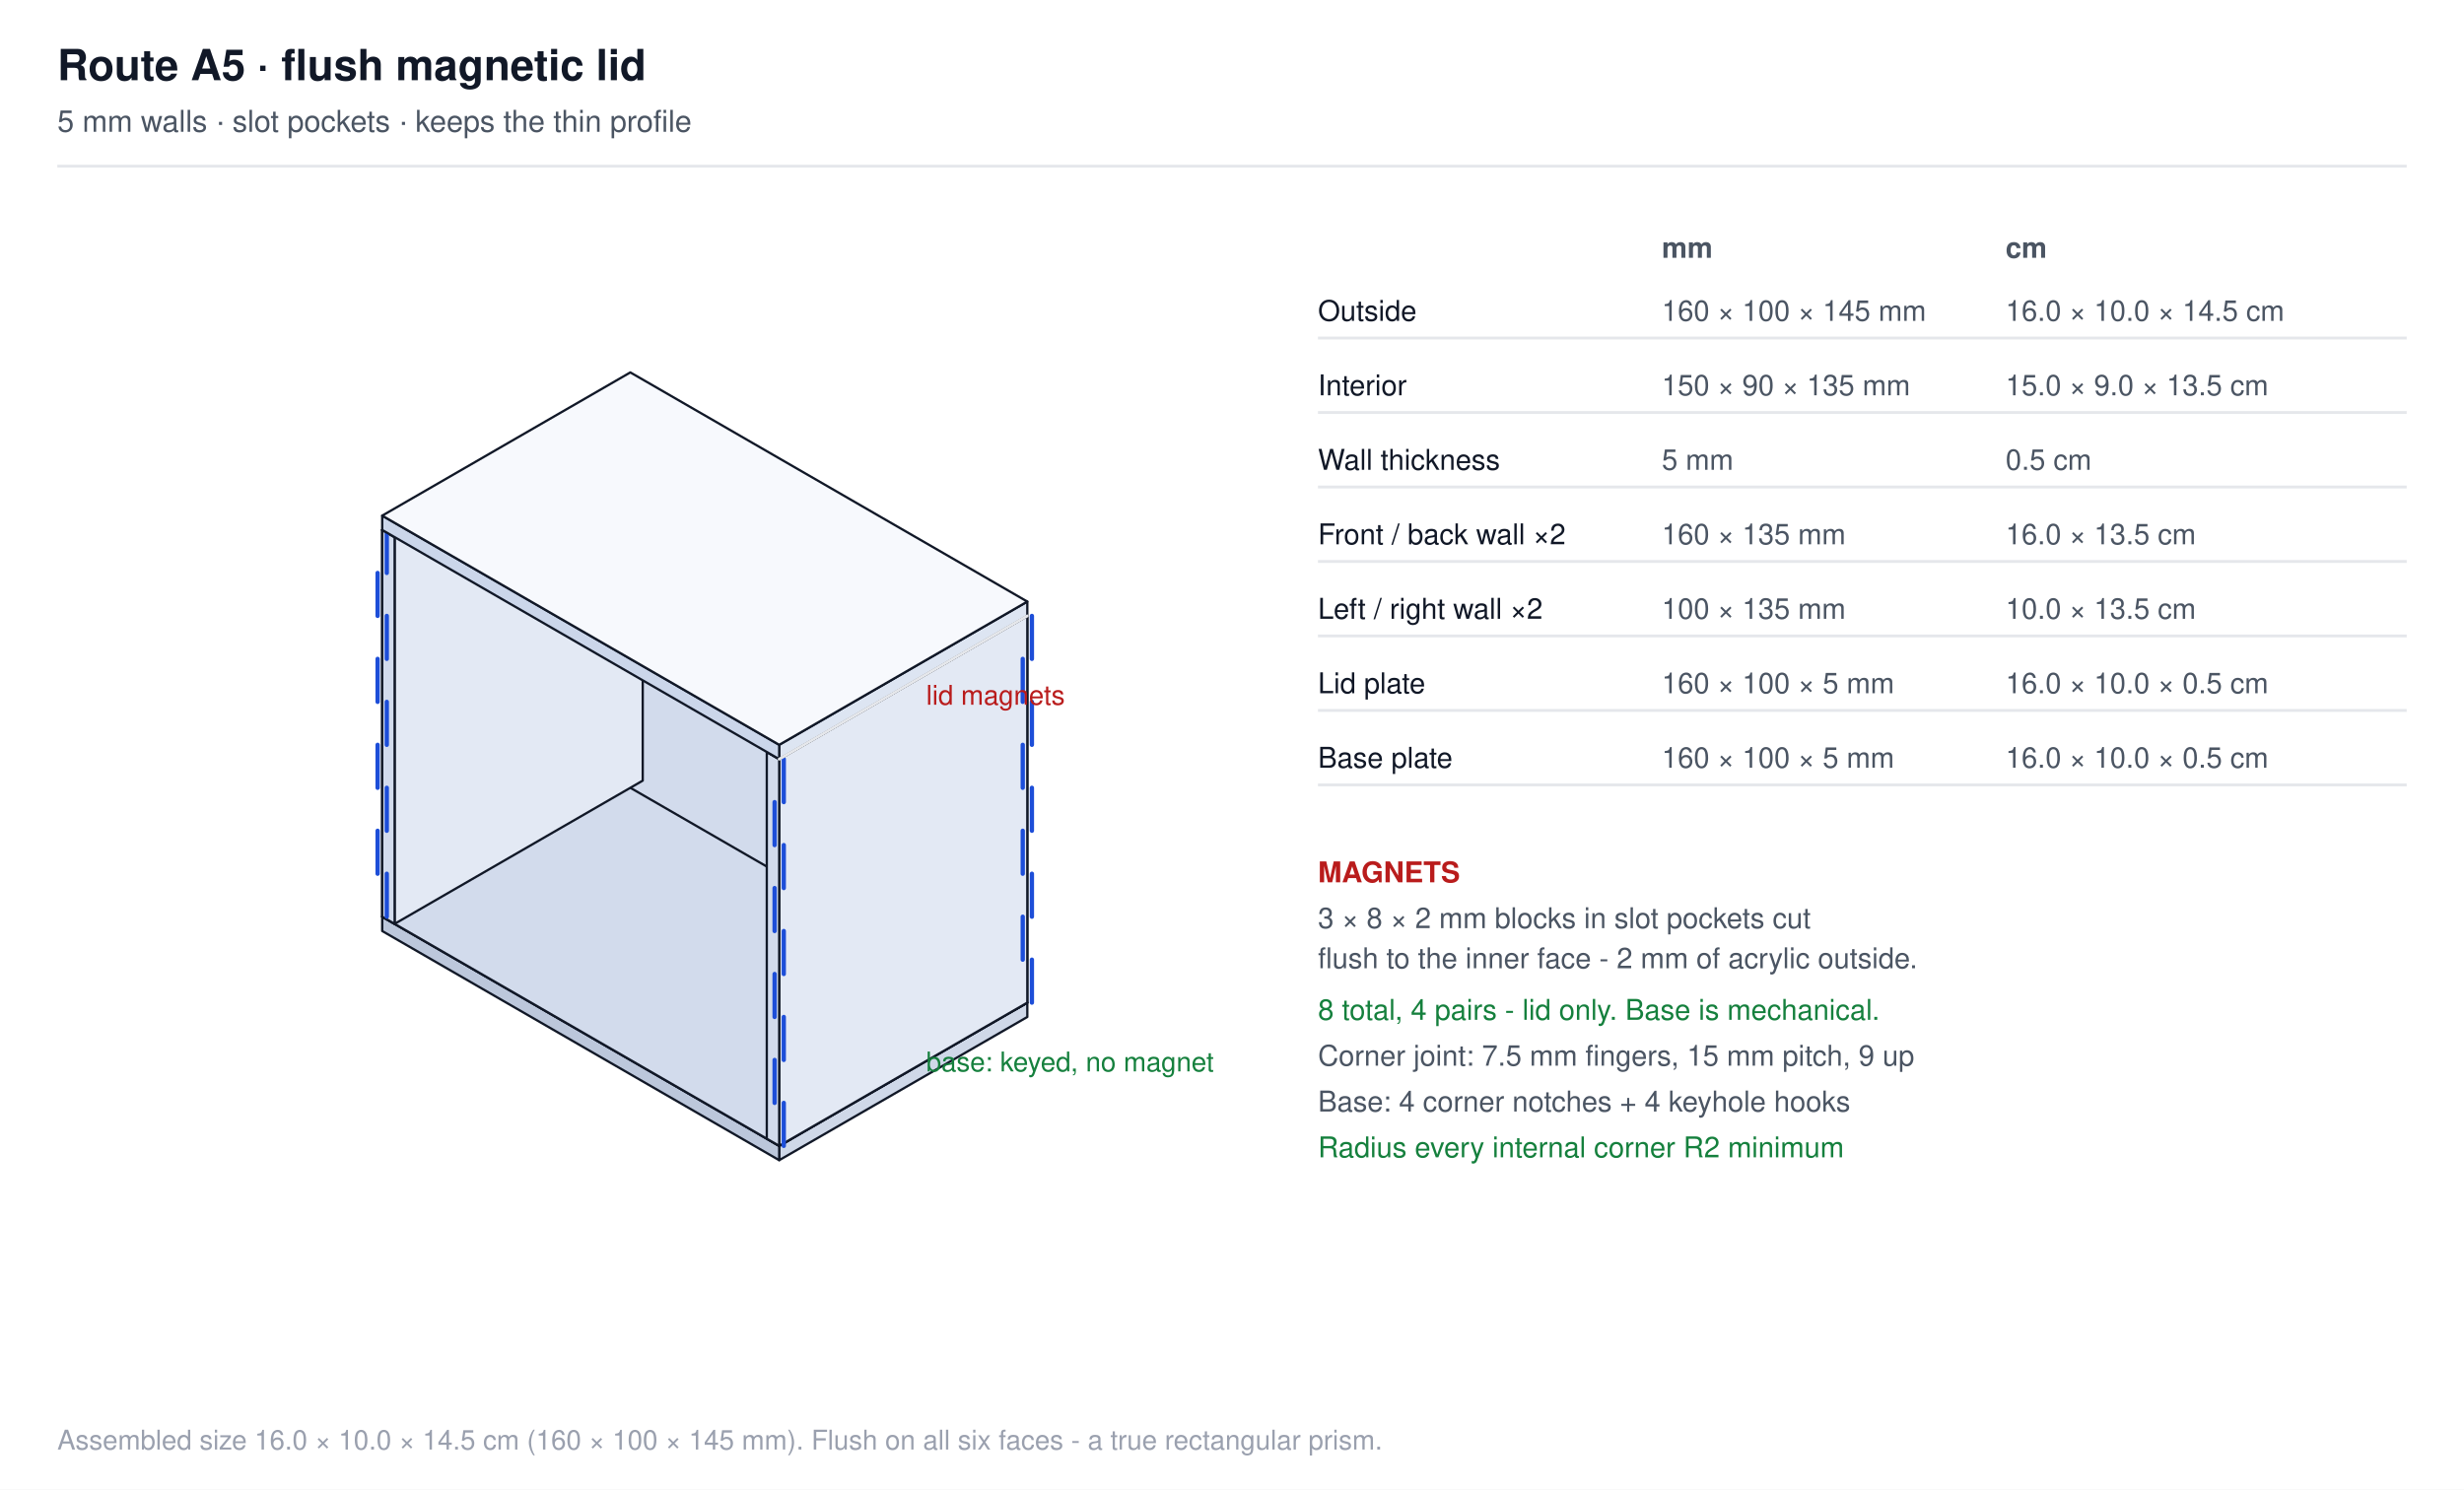
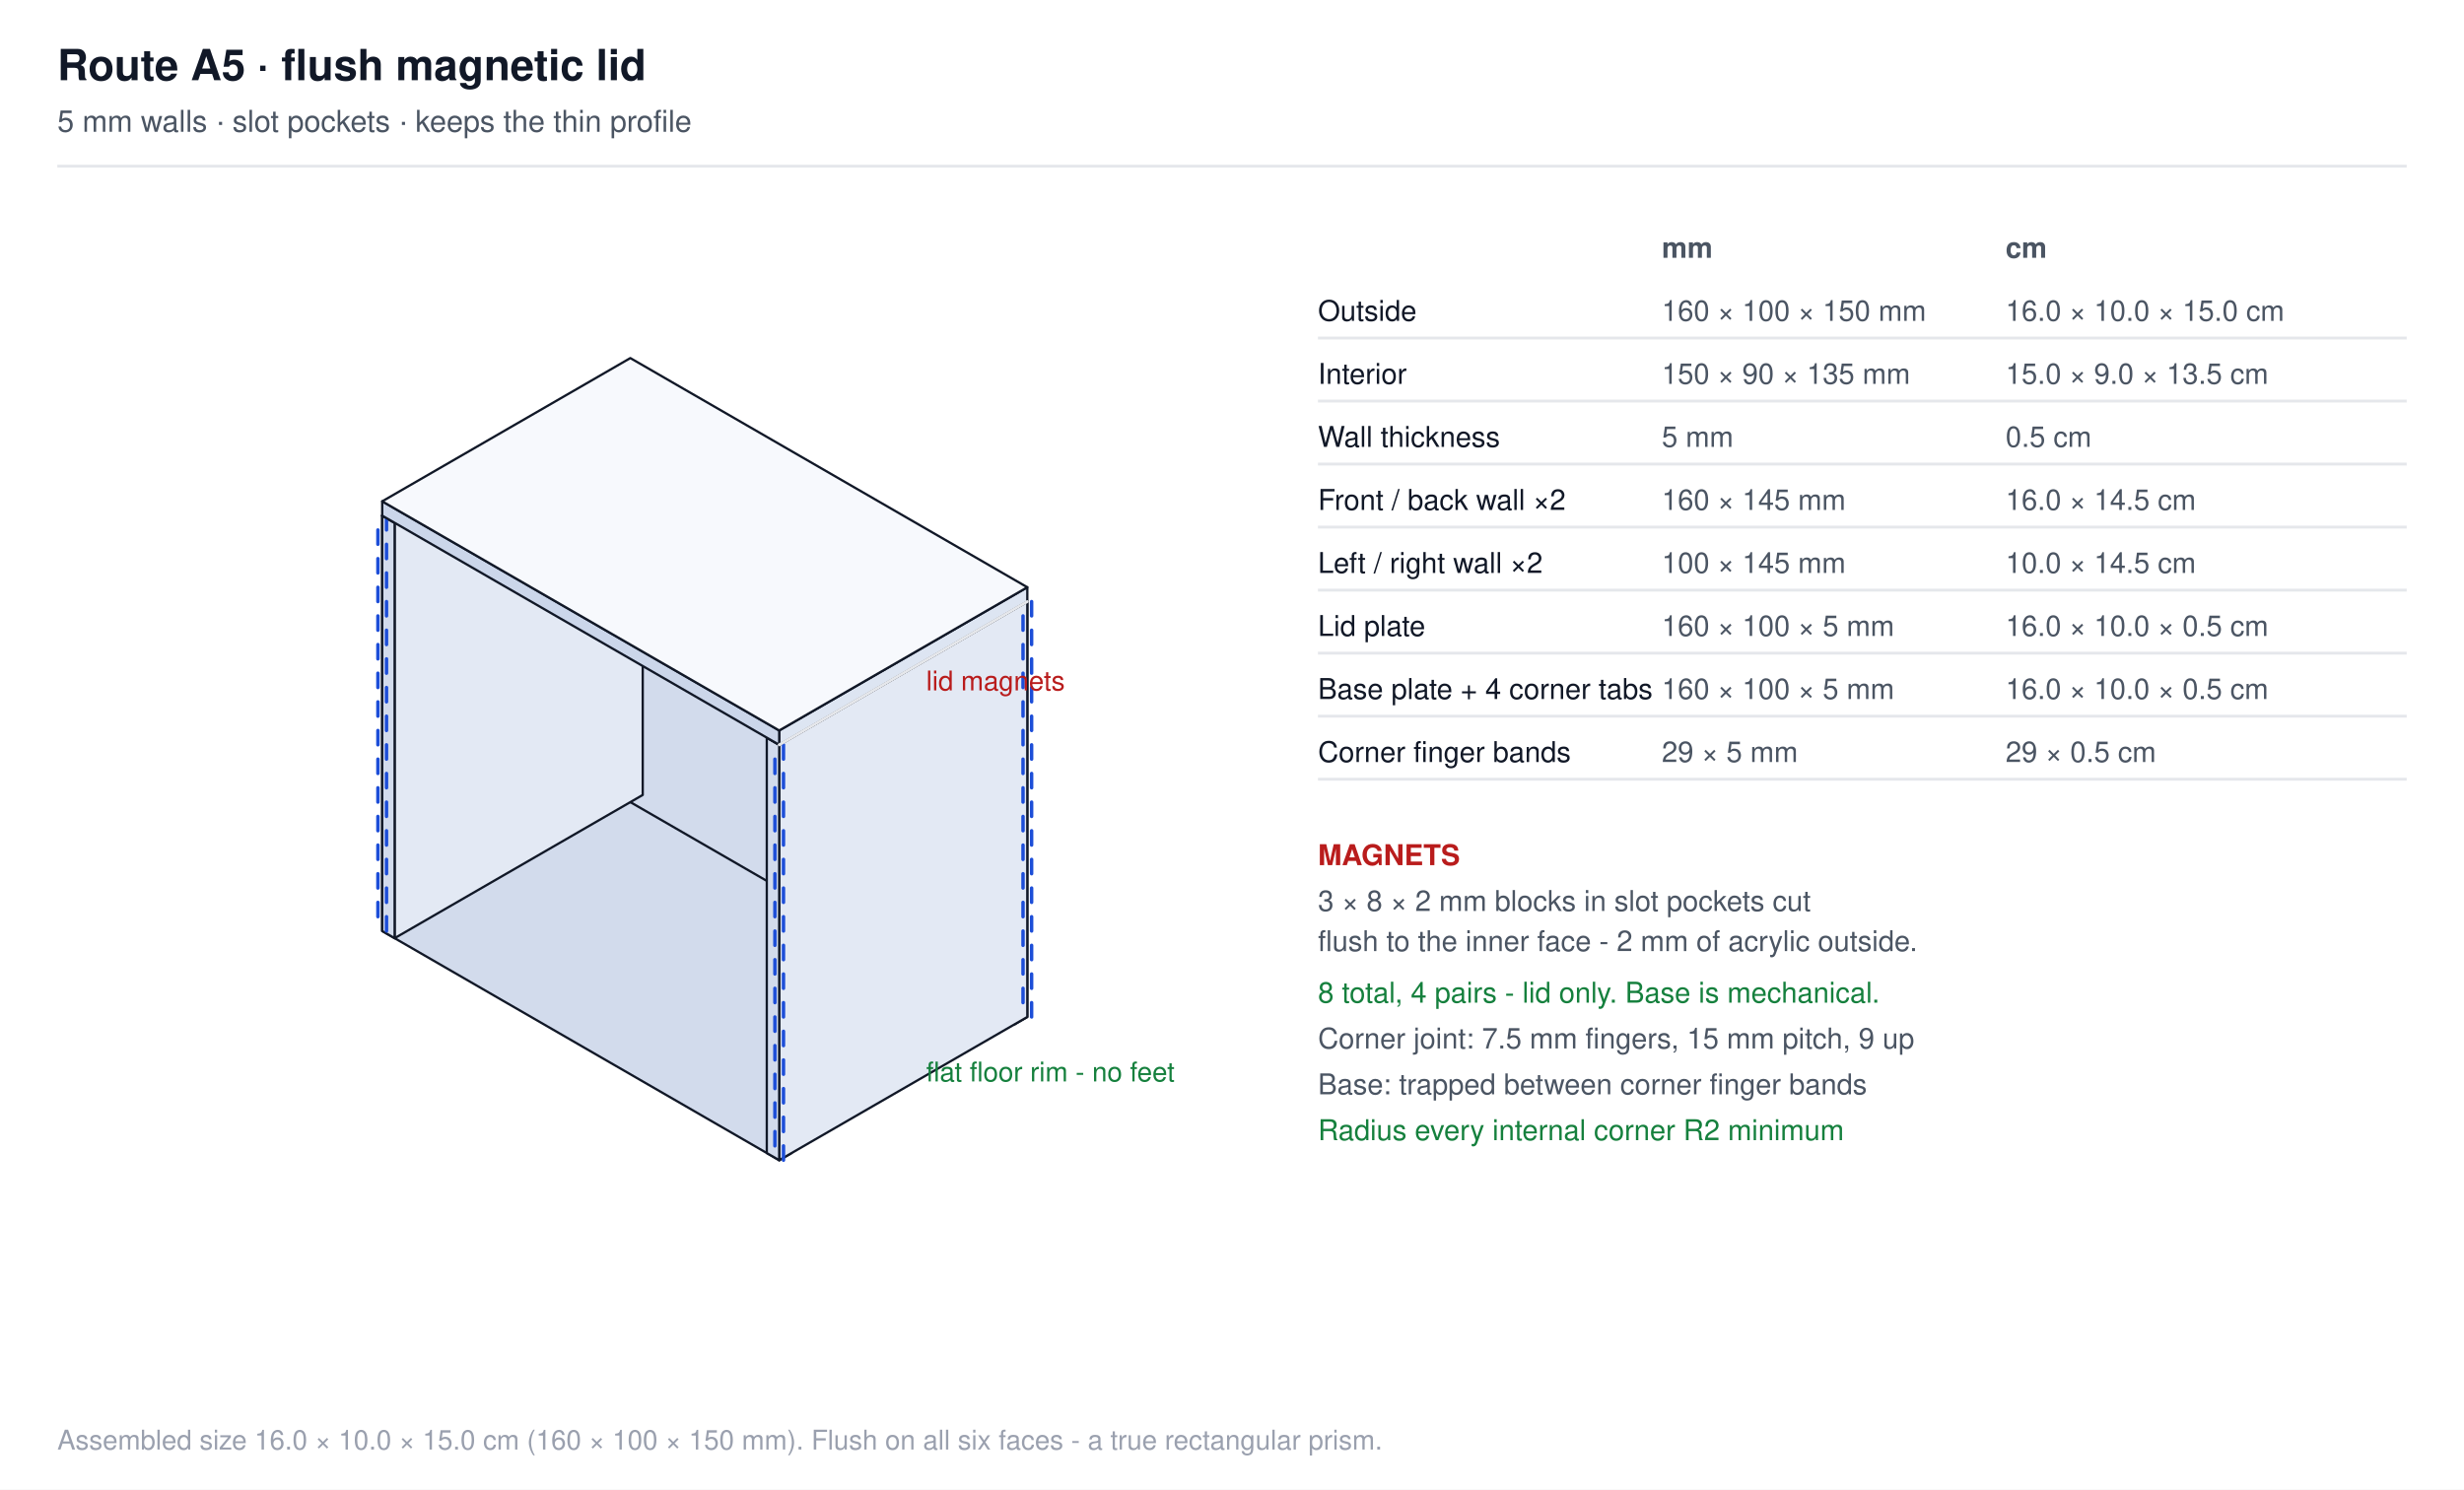
<svg xmlns="http://www.w3.org/2000/svg" width="860" height="520" viewBox="0 0 860 520" font-family="Helvetica, Arial, sans-serif">
  <rect width="860" height="520" fill="#ffffff" />
  <text x="20" y="28" font-size="15" fill="#111827" text-anchor="start" font-weight="bold">Route A5 · flush magnetic lid</text>
  <text x="20" y="46" font-size="10.5" fill="#4b5563" text-anchor="start" font-weight="normal">5 mm walls · slot pockets · keeps the thin profile</text>
  <line x1="20" y1="58" x2="840" y2="58" stroke="#e5e7eb" />
-   <polygon points="358.56,355.00 271.96,405.00 271.96,400.00 358.56,350.00" fill="#cfd8e8" stroke="#111827" stroke-width="0.8" stroke-linejoin="round" />
-   <polygon points="133.40,325.00 271.96,405.00 271.96,400.00 133.40,320.00" fill="#bcc7db" stroke="#111827" stroke-width="0.8" stroke-linejoin="round" />
-   <polygon points="220.00,270.00 358.56,350.00 271.96,400.00 133.40,320.00" fill="#eef2f9" stroke="#111827" stroke-width="0.8" stroke-linejoin="round" />
-   <polygon points="276.29,397.50 271.96,400.00 271.96,265.00 276.29,262.50" fill="#e3e9f4" stroke="#111827" stroke-width="0.8" stroke-linejoin="round" />
-   <polygon points="133.40,320.00 271.96,400.00 271.96,265.00 133.40,185.00" fill="#d2dbec" stroke="#111827" stroke-width="0.8" stroke-linejoin="round" />
-   <polygon points="137.73,182.50 276.29,262.50 271.96,265.00 133.40,185.00" fill="#f7f9fd" stroke="#111827" stroke-width="0.8" stroke-linejoin="round" />
-   <polygon points="358.56,350.00 354.23,352.50 354.23,217.50 358.56,215.00" fill="#e3e9f4" stroke="#111827" stroke-width="0.8" stroke-linejoin="round" />
-   <polygon points="215.67,272.50 354.23,352.50 354.23,217.50 215.67,137.50" fill="#d2dbec" stroke="#111827" stroke-width="0.8" stroke-linejoin="round" />
-   <polygon points="220.00,135.00 358.56,215.00 354.23,217.50 215.67,137.50" fill="#f7f9fd" stroke="#111827" stroke-width="0.8" stroke-linejoin="round" />
-   <polygon points="224.33,272.50 137.73,322.50 137.73,187.50 224.33,137.50" fill="#e3e9f4" stroke="#111827" stroke-width="0.8" stroke-linejoin="round" />
-   <polygon points="133.40,320.00 137.73,322.50 137.73,187.50 133.40,185.00" fill="#d2dbec" stroke="#111827" stroke-width="0.8" stroke-linejoin="round" />
-   <polygon points="220.00,135.00 224.33,137.50 137.73,187.50 133.40,185.00" fill="#f7f9fd" stroke="#111827" stroke-width="0.8" stroke-linejoin="round" />
-   <polygon points="358.56,350.00 271.96,400.00 271.96,265.00 358.56,215.00" fill="#e3e9f4" stroke="#111827" stroke-width="0.8" stroke-linejoin="round" />
-   <polygon points="267.63,397.50 271.96,400.00 271.96,265.00 267.63,262.50" fill="#d2dbec" stroke="#111827" stroke-width="0.8" stroke-linejoin="round" />
-   <polygon points="354.23,212.50 358.56,215.00 271.96,265.00 267.63,262.50" fill="#f7f9fd" stroke="#111827" stroke-width="0.8" stroke-linejoin="round" />
-   <line x1="273.56" y1="400.00" x2="273.56" y2="385.00" stroke="#1d4ed8" stroke-width="1.5" stroke-linecap="round" />
-   <line x1="270.36" y1="385.00" x2="270.36" y2="370.00" stroke="#1d4ed8" stroke-width="1.5" stroke-linecap="round" />
-   <line x1="273.56" y1="370.00" x2="273.56" y2="355.00" stroke="#1d4ed8" stroke-width="1.5" stroke-linecap="round" />
-   <line x1="270.36" y1="355.00" x2="270.36" y2="340.00" stroke="#1d4ed8" stroke-width="1.5" stroke-linecap="round" />
-   <line x1="273.56" y1="340.00" x2="273.56" y2="325.00" stroke="#1d4ed8" stroke-width="1.5" stroke-linecap="round" />
-   <line x1="270.36" y1="325.00" x2="270.36" y2="310.00" stroke="#1d4ed8" stroke-width="1.5" stroke-linecap="round" />
-   <line x1="273.56" y1="310.00" x2="273.56" y2="295.00" stroke="#1d4ed8" stroke-width="1.5" stroke-linecap="round" />
-   <line x1="270.36" y1="295.00" x2="270.36" y2="280.00" stroke="#1d4ed8" stroke-width="1.5" stroke-linecap="round" />
-   <line x1="273.56" y1="280.00" x2="273.56" y2="265.00" stroke="#1d4ed8" stroke-width="1.5" stroke-linecap="round" />
-   <line x1="360.16" y1="350.00" x2="360.16" y2="335.00" stroke="#1d4ed8" stroke-width="1.5" stroke-linecap="round" />
-   <line x1="356.96" y1="335.00" x2="356.96" y2="320.00" stroke="#1d4ed8" stroke-width="1.5" stroke-linecap="round" />
-   <line x1="360.16" y1="320.00" x2="360.16" y2="305.00" stroke="#1d4ed8" stroke-width="1.5" stroke-linecap="round" />
-   <line x1="356.96" y1="305.00" x2="356.96" y2="290.00" stroke="#1d4ed8" stroke-width="1.5" stroke-linecap="round" />
-   <line x1="360.16" y1="290.00" x2="360.16" y2="275.00" stroke="#1d4ed8" stroke-width="1.5" stroke-linecap="round" />
-   <line x1="356.96" y1="275.00" x2="356.96" y2="260.00" stroke="#1d4ed8" stroke-width="1.5" stroke-linecap="round" />
-   <line x1="360.16" y1="260.00" x2="360.16" y2="245.00" stroke="#1d4ed8" stroke-width="1.5" stroke-linecap="round" />
-   <line x1="356.96" y1="245.00" x2="356.96" y2="230.00" stroke="#1d4ed8" stroke-width="1.5" stroke-linecap="round" />
-   <line x1="360.16" y1="230.00" x2="360.16" y2="215.00" stroke="#1d4ed8" stroke-width="1.5" stroke-linecap="round" />
-   <line x1="135.00" y1="320.00" x2="135.00" y2="305.00" stroke="#1d4ed8" stroke-width="1.5" stroke-linecap="round" />
-   <line x1="131.80" y1="305.00" x2="131.80" y2="290.00" stroke="#1d4ed8" stroke-width="1.5" stroke-linecap="round" />
-   <line x1="135.00" y1="290.00" x2="135.00" y2="275.00" stroke="#1d4ed8" stroke-width="1.5" stroke-linecap="round" />
-   <line x1="131.80" y1="275.00" x2="131.80" y2="260.00" stroke="#1d4ed8" stroke-width="1.5" stroke-linecap="round" />
-   <line x1="135.00" y1="260.00" x2="135.00" y2="245.00" stroke="#1d4ed8" stroke-width="1.5" stroke-linecap="round" />
-   <line x1="131.80" y1="245.00" x2="131.80" y2="230.00" stroke="#1d4ed8" stroke-width="1.5" stroke-linecap="round" />
-   <line x1="135.00" y1="230.00" x2="135.00" y2="215.00" stroke="#1d4ed8" stroke-width="1.5" stroke-linecap="round" />
-   <line x1="131.80" y1="215.00" x2="131.80" y2="200.00" stroke="#1d4ed8" stroke-width="1.5" stroke-linecap="round" />
-   <line x1="135.00" y1="200.00" x2="135.00" y2="185.00" stroke="#1d4ed8" stroke-width="1.5" stroke-linecap="round" />
-   <polygon points="358.56,215.00 271.96,265.00 271.96,260.00 358.56,210.00" fill="#dde5f2" stroke="#111827" stroke-width="0.8" stroke-linejoin="round" />
-   <polygon points="133.40,185.00 271.96,265.00 271.96,260.00 133.40,180.00" fill="#cbd6ea" stroke="#111827" stroke-width="0.8" stroke-linejoin="round" />
-   <polygon points="220.00,130.00 358.56,210.00 271.96,260.00 133.40,180.00" fill="#f7f9fd" stroke="#111827" stroke-width="0.8" stroke-linejoin="round" />
-   <line x1="271.96" y1="265.00" x2="358.56" y2="215.00" stroke="#e5e7eb" stroke-width="1" stroke-linecap="round" />
-   <text x="323.263" y="246.0" font-size="9.5" fill="#b91c1c" text-anchor="start" font-weight="normal">lid magnets</text>
-   <text x="323.263" y="374.0" font-size="9.5" fill="#15803d" text-anchor="start" font-weight="normal">base: keyed, no magnet</text>
+   <polygon points="276.29,402.50 271.96,405.00 271.96,260.00 276.29,257.50" fill="#e3e9f4" stroke="#111827" stroke-width="0.8" stroke-linejoin="round" />
+   <polygon points="133.40,325.00 271.96,405.00 271.96,260.00 133.40,180.00" fill="#d2dbec" stroke="#111827" stroke-width="0.8" stroke-linejoin="round" />
+   <polygon points="137.73,177.50 276.29,257.50 271.96,260.00 133.40,180.00" fill="#f7f9fd" stroke="#111827" stroke-width="0.8" stroke-linejoin="round" />
+   <polygon points="358.56,355.00 354.23,357.50 354.23,212.50 358.56,210.00" fill="#e3e9f4" stroke="#111827" stroke-width="0.8" stroke-linejoin="round" />
+   <polygon points="215.67,277.50 354.23,357.50 354.23,212.50 215.67,132.50" fill="#d2dbec" stroke="#111827" stroke-width="0.8" stroke-linejoin="round" />
+   <polygon points="220.00,130.00 358.56,210.00 354.23,212.50 215.67,132.50" fill="#f7f9fd" stroke="#111827" stroke-width="0.8" stroke-linejoin="round" />
+   <polygon points="224.33,277.50 137.73,327.50 137.73,182.50 224.33,132.50" fill="#e3e9f4" stroke="#111827" stroke-width="0.8" stroke-linejoin="round" />
+   <polygon points="133.40,325.00 137.73,327.50 137.73,182.50 133.40,180.00" fill="#d2dbec" stroke="#111827" stroke-width="0.8" stroke-linejoin="round" />
+   <polygon points="220.00,130.00 224.33,132.50 137.73,182.50 133.40,180.00" fill="#f7f9fd" stroke="#111827" stroke-width="0.8" stroke-linejoin="round" />
+   <polygon points="358.56,355.00 271.96,405.00 271.96,260.00 358.56,210.00" fill="#e3e9f4" stroke="#111827" stroke-width="0.8" stroke-linejoin="round" />
+   <polygon points="267.63,402.50 271.96,405.00 271.96,260.00 267.63,257.50" fill="#d2dbec" stroke="#111827" stroke-width="0.8" stroke-linejoin="round" />
+   <polygon points="354.23,207.50 358.56,210.00 271.96,260.00 267.63,257.50" fill="#f7f9fd" stroke="#111827" stroke-width="0.8" stroke-linejoin="round" />
+   <line x1="273.46" y1="405.00" x2="273.46" y2="400.00" stroke="#1d4ed8" stroke-width="1.2" stroke-linecap="round" />
+   <line x1="270.46" y1="400.00" x2="270.46" y2="395.00" stroke="#1d4ed8" stroke-width="1.2" stroke-linecap="round" />
+   <line x1="273.46" y1="395.00" x2="273.46" y2="390.00" stroke="#1d4ed8" stroke-width="1.2" stroke-linecap="round" />
+   <line x1="270.46" y1="390.00" x2="270.46" y2="385.00" stroke="#1d4ed8" stroke-width="1.2" stroke-linecap="round" />
+   <line x1="273.46" y1="385.00" x2="273.46" y2="380.00" stroke="#1d4ed8" stroke-width="1.2" stroke-linecap="round" />
+   <line x1="270.46" y1="380.00" x2="270.46" y2="375.00" stroke="#1d4ed8" stroke-width="1.2" stroke-linecap="round" />
+   <line x1="273.46" y1="375.00" x2="273.46" y2="370.00" stroke="#1d4ed8" stroke-width="1.2" stroke-linecap="round" />
+   <line x1="270.46" y1="370.00" x2="270.46" y2="365.00" stroke="#1d4ed8" stroke-width="1.2" stroke-linecap="round" />
+   <line x1="273.46" y1="365.00" x2="273.46" y2="360.00" stroke="#1d4ed8" stroke-width="1.2" stroke-linecap="round" />
+   <line x1="270.46" y1="360.00" x2="270.46" y2="355.00" stroke="#1d4ed8" stroke-width="1.2" stroke-linecap="round" />
+   <line x1="273.46" y1="355.00" x2="273.46" y2="350.00" stroke="#1d4ed8" stroke-width="1.2" stroke-linecap="round" />
+   <line x1="270.46" y1="350.00" x2="270.46" y2="345.00" stroke="#1d4ed8" stroke-width="1.2" stroke-linecap="round" />
+   <line x1="273.46" y1="345.00" x2="273.46" y2="340.00" stroke="#1d4ed8" stroke-width="1.2" stroke-linecap="round" />
+   <line x1="270.46" y1="340.00" x2="270.46" y2="335.00" stroke="#1d4ed8" stroke-width="1.2" stroke-linecap="round" />
+   <line x1="273.46" y1="335.00" x2="273.46" y2="330.00" stroke="#1d4ed8" stroke-width="1.2" stroke-linecap="round" />
+   <line x1="270.46" y1="330.00" x2="270.46" y2="325.00" stroke="#1d4ed8" stroke-width="1.2" stroke-linecap="round" />
+   <line x1="273.46" y1="325.00" x2="273.46" y2="320.00" stroke="#1d4ed8" stroke-width="1.2" stroke-linecap="round" />
+   <line x1="270.46" y1="320.00" x2="270.46" y2="315.00" stroke="#1d4ed8" stroke-width="1.2" stroke-linecap="round" />
+   <line x1="273.46" y1="315.00" x2="273.46" y2="310.00" stroke="#1d4ed8" stroke-width="1.2" stroke-linecap="round" />
+   <line x1="270.46" y1="310.00" x2="270.46" y2="305.00" stroke="#1d4ed8" stroke-width="1.2" stroke-linecap="round" />
+   <line x1="273.46" y1="305.00" x2="273.46" y2="300.00" stroke="#1d4ed8" stroke-width="1.2" stroke-linecap="round" />
+   <line x1="270.46" y1="300.00" x2="270.46" y2="295.00" stroke="#1d4ed8" stroke-width="1.2" stroke-linecap="round" />
+   <line x1="273.46" y1="295.00" x2="273.46" y2="290.00" stroke="#1d4ed8" stroke-width="1.2" stroke-linecap="round" />
+   <line x1="270.46" y1="290.00" x2="270.46" y2="285.00" stroke="#1d4ed8" stroke-width="1.2" stroke-linecap="round" />
+   <line x1="273.46" y1="285.00" x2="273.46" y2="280.00" stroke="#1d4ed8" stroke-width="1.2" stroke-linecap="round" />
+   <line x1="270.46" y1="280.00" x2="270.46" y2="275.00" stroke="#1d4ed8" stroke-width="1.2" stroke-linecap="round" />
+   <line x1="273.46" y1="275.00" x2="273.46" y2="270.00" stroke="#1d4ed8" stroke-width="1.2" stroke-linecap="round" />
+   <line x1="270.46" y1="270.00" x2="270.46" y2="265.00" stroke="#1d4ed8" stroke-width="1.2" stroke-linecap="round" />
+   <line x1="273.46" y1="265.00" x2="273.46" y2="260.00" stroke="#1d4ed8" stroke-width="1.2" stroke-linecap="round" />
+   <line x1="360.06" y1="355.00" x2="360.06" y2="350.00" stroke="#1d4ed8" stroke-width="1.2" stroke-linecap="round" />
+   <line x1="357.06" y1="350.00" x2="357.06" y2="345.00" stroke="#1d4ed8" stroke-width="1.2" stroke-linecap="round" />
+   <line x1="360.06" y1="345.00" x2="360.06" y2="340.00" stroke="#1d4ed8" stroke-width="1.2" stroke-linecap="round" />
+   <line x1="357.06" y1="340.00" x2="357.06" y2="335.00" stroke="#1d4ed8" stroke-width="1.2" stroke-linecap="round" />
+   <line x1="360.06" y1="335.00" x2="360.06" y2="330.00" stroke="#1d4ed8" stroke-width="1.2" stroke-linecap="round" />
+   <line x1="357.06" y1="330.00" x2="357.06" y2="325.00" stroke="#1d4ed8" stroke-width="1.2" stroke-linecap="round" />
+   <line x1="360.06" y1="325.00" x2="360.06" y2="320.00" stroke="#1d4ed8" stroke-width="1.2" stroke-linecap="round" />
+   <line x1="357.06" y1="320.00" x2="357.06" y2="315.00" stroke="#1d4ed8" stroke-width="1.2" stroke-linecap="round" />
+   <line x1="360.06" y1="315.00" x2="360.06" y2="310.00" stroke="#1d4ed8" stroke-width="1.2" stroke-linecap="round" />
+   <line x1="357.06" y1="310.00" x2="357.06" y2="305.00" stroke="#1d4ed8" stroke-width="1.2" stroke-linecap="round" />
+   <line x1="360.06" y1="305.00" x2="360.06" y2="300.00" stroke="#1d4ed8" stroke-width="1.2" stroke-linecap="round" />
+   <line x1="357.06" y1="300.00" x2="357.06" y2="295.00" stroke="#1d4ed8" stroke-width="1.2" stroke-linecap="round" />
+   <line x1="360.06" y1="295.00" x2="360.06" y2="290.00" stroke="#1d4ed8" stroke-width="1.2" stroke-linecap="round" />
+   <line x1="357.06" y1="290.00" x2="357.06" y2="285.00" stroke="#1d4ed8" stroke-width="1.2" stroke-linecap="round" />
+   <line x1="360.06" y1="285.00" x2="360.06" y2="280.00" stroke="#1d4ed8" stroke-width="1.2" stroke-linecap="round" />
+   <line x1="357.06" y1="280.00" x2="357.06" y2="275.00" stroke="#1d4ed8" stroke-width="1.2" stroke-linecap="round" />
+   <line x1="360.06" y1="275.00" x2="360.06" y2="270.00" stroke="#1d4ed8" stroke-width="1.2" stroke-linecap="round" />
+   <line x1="357.06" y1="270.00" x2="357.06" y2="265.00" stroke="#1d4ed8" stroke-width="1.2" stroke-linecap="round" />
+   <line x1="360.06" y1="265.00" x2="360.06" y2="260.00" stroke="#1d4ed8" stroke-width="1.2" stroke-linecap="round" />
+   <line x1="357.06" y1="260.00" x2="357.06" y2="255.00" stroke="#1d4ed8" stroke-width="1.2" stroke-linecap="round" />
+   <line x1="360.06" y1="255.00" x2="360.06" y2="250.00" stroke="#1d4ed8" stroke-width="1.2" stroke-linecap="round" />
+   <line x1="357.06" y1="250.00" x2="357.06" y2="245.00" stroke="#1d4ed8" stroke-width="1.2" stroke-linecap="round" />
+   <line x1="360.06" y1="245.00" x2="360.06" y2="240.00" stroke="#1d4ed8" stroke-width="1.2" stroke-linecap="round" />
+   <line x1="357.06" y1="240.00" x2="357.06" y2="235.00" stroke="#1d4ed8" stroke-width="1.2" stroke-linecap="round" />
+   <line x1="360.06" y1="235.00" x2="360.06" y2="230.00" stroke="#1d4ed8" stroke-width="1.2" stroke-linecap="round" />
+   <line x1="357.06" y1="230.00" x2="357.06" y2="225.00" stroke="#1d4ed8" stroke-width="1.2" stroke-linecap="round" />
+   <line x1="360.06" y1="225.00" x2="360.06" y2="220.00" stroke="#1d4ed8" stroke-width="1.2" stroke-linecap="round" />
+   <line x1="357.06" y1="220.00" x2="357.06" y2="215.00" stroke="#1d4ed8" stroke-width="1.2" stroke-linecap="round" />
+   <line x1="360.06" y1="215.00" x2="360.06" y2="210.00" stroke="#1d4ed8" stroke-width="1.2" stroke-linecap="round" />
+   <line x1="134.90" y1="325.00" x2="134.90" y2="320.00" stroke="#1d4ed8" stroke-width="1.2" stroke-linecap="round" />
+   <line x1="131.90" y1="320.00" x2="131.90" y2="315.00" stroke="#1d4ed8" stroke-width="1.2" stroke-linecap="round" />
+   <line x1="134.90" y1="315.00" x2="134.90" y2="310.00" stroke="#1d4ed8" stroke-width="1.2" stroke-linecap="round" />
+   <line x1="131.90" y1="310.00" x2="131.90" y2="305.00" stroke="#1d4ed8" stroke-width="1.2" stroke-linecap="round" />
+   <line x1="134.90" y1="305.00" x2="134.90" y2="300.00" stroke="#1d4ed8" stroke-width="1.2" stroke-linecap="round" />
+   <line x1="131.90" y1="300.00" x2="131.90" y2="295.00" stroke="#1d4ed8" stroke-width="1.2" stroke-linecap="round" />
+   <line x1="134.90" y1="295.00" x2="134.90" y2="290.00" stroke="#1d4ed8" stroke-width="1.2" stroke-linecap="round" />
+   <line x1="131.90" y1="290.00" x2="131.90" y2="285.00" stroke="#1d4ed8" stroke-width="1.2" stroke-linecap="round" />
+   <line x1="134.90" y1="285.00" x2="134.90" y2="280.00" stroke="#1d4ed8" stroke-width="1.2" stroke-linecap="round" />
+   <line x1="131.90" y1="280.00" x2="131.90" y2="275.00" stroke="#1d4ed8" stroke-width="1.2" stroke-linecap="round" />
+   <line x1="134.90" y1="275.00" x2="134.90" y2="270.00" stroke="#1d4ed8" stroke-width="1.2" stroke-linecap="round" />
+   <line x1="131.90" y1="270.00" x2="131.90" y2="265.00" stroke="#1d4ed8" stroke-width="1.2" stroke-linecap="round" />
+   <line x1="134.90" y1="265.00" x2="134.90" y2="260.00" stroke="#1d4ed8" stroke-width="1.2" stroke-linecap="round" />
+   <line x1="131.90" y1="260.00" x2="131.90" y2="255.00" stroke="#1d4ed8" stroke-width="1.2" stroke-linecap="round" />
+   <line x1="134.90" y1="255.00" x2="134.90" y2="250.00" stroke="#1d4ed8" stroke-width="1.2" stroke-linecap="round" />
+   <line x1="131.90" y1="250.00" x2="131.90" y2="245.00" stroke="#1d4ed8" stroke-width="1.2" stroke-linecap="round" />
+   <line x1="134.90" y1="245.00" x2="134.90" y2="240.00" stroke="#1d4ed8" stroke-width="1.2" stroke-linecap="round" />
+   <line x1="131.90" y1="240.00" x2="131.90" y2="235.00" stroke="#1d4ed8" stroke-width="1.2" stroke-linecap="round" />
+   <line x1="134.90" y1="235.00" x2="134.90" y2="230.00" stroke="#1d4ed8" stroke-width="1.2" stroke-linecap="round" />
+   <line x1="131.90" y1="230.00" x2="131.90" y2="225.00" stroke="#1d4ed8" stroke-width="1.2" stroke-linecap="round" />
+   <line x1="134.90" y1="225.00" x2="134.90" y2="220.00" stroke="#1d4ed8" stroke-width="1.2" stroke-linecap="round" />
+   <line x1="131.90" y1="220.00" x2="131.90" y2="215.00" stroke="#1d4ed8" stroke-width="1.2" stroke-linecap="round" />
+   <line x1="134.90" y1="215.00" x2="134.90" y2="210.00" stroke="#1d4ed8" stroke-width="1.2" stroke-linecap="round" />
+   <line x1="131.90" y1="210.00" x2="131.90" y2="205.00" stroke="#1d4ed8" stroke-width="1.2" stroke-linecap="round" />
+   <line x1="134.90" y1="205.00" x2="134.90" y2="200.00" stroke="#1d4ed8" stroke-width="1.2" stroke-linecap="round" />
+   <line x1="131.90" y1="200.00" x2="131.90" y2="195.00" stroke="#1d4ed8" stroke-width="1.2" stroke-linecap="round" />
+   <line x1="134.90" y1="195.00" x2="134.90" y2="190.00" stroke="#1d4ed8" stroke-width="1.2" stroke-linecap="round" />
+   <line x1="131.90" y1="190.00" x2="131.90" y2="185.00" stroke="#1d4ed8" stroke-width="1.2" stroke-linecap="round" />
+   <line x1="134.90" y1="185.00" x2="134.90" y2="180.00" stroke="#1d4ed8" stroke-width="1.2" stroke-linecap="round" />
+   <polygon points="358.56,210.00 271.96,260.00 271.96,255.00 358.56,205.00" fill="#dde5f2" stroke="#111827" stroke-width="0.8" stroke-linejoin="round" />
+   <polygon points="133.40,180.00 271.96,260.00 271.96,255.00 133.40,175.00" fill="#cbd6ea" stroke="#111827" stroke-width="0.8" stroke-linejoin="round" />
+   <polygon points="220.00,125.00 358.56,205.00 271.96,255.00 133.40,175.00" fill="#f7f9fd" stroke="#111827" stroke-width="0.8" stroke-linejoin="round" />
+   <line x1="271.96" y1="260.00" x2="358.56" y2="210.00" stroke="#e5e7eb" stroke-width="1" stroke-linecap="round" />
+   <text x="323.263" y="241.0" font-size="9.5" fill="#b91c1c" text-anchor="start" font-weight="normal">lid magnets</text>
+   <text x="323.263" y="377.5" font-size="9.5" fill="#15803d" text-anchor="start" font-weight="normal">flat floor rim - no feet</text>
  <text x="580" y="90" font-size="10" fill="#4b5563" text-anchor="start" font-weight="bold">mm</text>
  <text x="700" y="90" font-size="10" fill="#4b5563" text-anchor="start" font-weight="bold">cm</text>
  <text x="460" y="112" font-size="10" fill="#111827" text-anchor="start" font-weight="normal">Outside</text>
-   <text x="580" y="112" font-size="10" fill="#4b5563" text-anchor="start" font-weight="normal">160 × 100 × 145 mm</text>
-   <text x="700" y="112" font-size="10" fill="#4b5563" text-anchor="start" font-weight="normal">16.0 × 10.0 × 14.5 cm</text>
+   <text x="580" y="112" font-size="10" fill="#4b5563" text-anchor="start" font-weight="normal">160 × 100 × 150 mm</text>
+   <text x="700" y="112" font-size="10" fill="#4b5563" text-anchor="start" font-weight="normal">16.0 × 10.0 × 15.0 cm</text>
  <line x1="460" y1="118" x2="840" y2="118" stroke="#e5e7eb" />
-   <text x="460" y="138" font-size="10" fill="#111827" text-anchor="start" font-weight="normal">Interior</text>
-   <text x="580" y="138" font-size="10" fill="#4b5563" text-anchor="start" font-weight="normal">150 × 90 × 135 mm</text>
-   <text x="700" y="138" font-size="10" fill="#4b5563" text-anchor="start" font-weight="normal">15.0 × 9.0 × 13.5 cm</text>
-   <line x1="460" y1="144" x2="840" y2="144" stroke="#e5e7eb" />
-   <text x="460" y="164" font-size="10" fill="#111827" text-anchor="start" font-weight="normal">Wall thickness</text>
-   <text x="580" y="164" font-size="10" fill="#4b5563" text-anchor="start" font-weight="normal">5 mm</text>
-   <text x="700" y="164" font-size="10" fill="#4b5563" text-anchor="start" font-weight="normal">0.5 cm</text>
-   <line x1="460" y1="170" x2="840" y2="170" stroke="#e5e7eb" />
-   <text x="460" y="190" font-size="10" fill="#111827" text-anchor="start" font-weight="normal">Front / back wall ×2</text>
-   <text x="580" y="190" font-size="10" fill="#4b5563" text-anchor="start" font-weight="normal">160 × 135 mm</text>
-   <text x="700" y="190" font-size="10" fill="#4b5563" text-anchor="start" font-weight="normal">16.0 × 13.5 cm</text>
-   <line x1="460" y1="196" x2="840" y2="196" stroke="#e5e7eb" />
-   <text x="460" y="216" font-size="10" fill="#111827" text-anchor="start" font-weight="normal">Left / right wall ×2</text>
-   <text x="580" y="216" font-size="10" fill="#4b5563" text-anchor="start" font-weight="normal">100 × 135 mm</text>
-   <text x="700" y="216" font-size="10" fill="#4b5563" text-anchor="start" font-weight="normal">10.0 × 13.5 cm</text>
-   <line x1="460" y1="222" x2="840" y2="222" stroke="#e5e7eb" />
-   <text x="460" y="242" font-size="10" fill="#111827" text-anchor="start" font-weight="normal">Lid plate</text>
-   <text x="580" y="242" font-size="10" fill="#4b5563" text-anchor="start" font-weight="normal">160 × 100 × 5 mm</text>
-   <text x="700" y="242" font-size="10" fill="#4b5563" text-anchor="start" font-weight="normal">16.0 × 10.0 × 0.5 cm</text>
-   <line x1="460" y1="248" x2="840" y2="248" stroke="#e5e7eb" />
-   <text x="460" y="268" font-size="10" fill="#111827" text-anchor="start" font-weight="normal">Base plate</text>
-   <text x="580" y="268" font-size="10" fill="#4b5563" text-anchor="start" font-weight="normal">160 × 100 × 5 mm</text>
-   <text x="700" y="268" font-size="10" fill="#4b5563" text-anchor="start" font-weight="normal">16.0 × 10.0 × 0.5 cm</text>
-   <line x1="460" y1="274" x2="840" y2="274" stroke="#e5e7eb" />
-   <text x="460" y="308" font-size="10" fill="#b91c1c" text-anchor="start" font-weight="bold">MAGNETS</text>
-   <text x="460" y="324" font-size="10" fill="#4b5563" text-anchor="start" font-weight="normal">3 × 8 × 2 mm blocks in slot pockets cut</text>
-   <text x="460" y="338" font-size="10" fill="#4b5563" text-anchor="start" font-weight="normal">flush to the inner face - 2 mm of acrylic outside.</text>
-   <text x="460" y="356" font-size="10" fill="#15803d" text-anchor="start" font-weight="normal">8 total, 4 pairs - lid only. Base is mechanical.</text>
-   <text x="460" y="372" font-size="10" fill="#4b5563" text-anchor="start" font-weight="normal">Corner joint: 7.5 mm fingers, 15 mm pitch, 9 up</text>
-   <text x="460" y="388" font-size="10" fill="#4b5563" text-anchor="start" font-weight="normal">Base: 4 corner notches + 4 keyhole hooks</text>
-   <text x="460" y="404" font-size="10" fill="#15803d" text-anchor="start" font-weight="normal">Radius every internal corner R2 minimum</text>
-   <text x="20" y="506" font-size="9.5" fill="#9aa0ae" text-anchor="start" font-weight="normal">Assembled size 16.0 × 10.0 × 14.5 cm (160 × 100 × 145 mm). Flush on all six faces - a true rectangular prism.</text>
+   <text x="460" y="134" font-size="10" fill="#111827" text-anchor="start" font-weight="normal">Interior</text>
+   <text x="580" y="134" font-size="10" fill="#4b5563" text-anchor="start" font-weight="normal">150 × 90 × 135 mm</text>
+   <text x="700" y="134" font-size="10" fill="#4b5563" text-anchor="start" font-weight="normal">15.0 × 9.0 × 13.5 cm</text>
+   <line x1="460" y1="140" x2="840" y2="140" stroke="#e5e7eb" />
+   <text x="460" y="156" font-size="10" fill="#111827" text-anchor="start" font-weight="normal">Wall thickness</text>
+   <text x="580" y="156" font-size="10" fill="#4b5563" text-anchor="start" font-weight="normal">5 mm</text>
+   <text x="700" y="156" font-size="10" fill="#4b5563" text-anchor="start" font-weight="normal">0.5 cm</text>
+   <line x1="460" y1="162" x2="840" y2="162" stroke="#e5e7eb" />
+   <text x="460" y="178" font-size="10" fill="#111827" text-anchor="start" font-weight="normal">Front / back wall ×2</text>
+   <text x="580" y="178" font-size="10" fill="#4b5563" text-anchor="start" font-weight="normal">160 × 145 mm</text>
+   <text x="700" y="178" font-size="10" fill="#4b5563" text-anchor="start" font-weight="normal">16.0 × 14.5 cm</text>
+   <line x1="460" y1="184" x2="840" y2="184" stroke="#e5e7eb" />
+   <text x="460" y="200" font-size="10" fill="#111827" text-anchor="start" font-weight="normal">Left / right wall ×2</text>
+   <text x="580" y="200" font-size="10" fill="#4b5563" text-anchor="start" font-weight="normal">100 × 145 mm</text>
+   <text x="700" y="200" font-size="10" fill="#4b5563" text-anchor="start" font-weight="normal">10.0 × 14.5 cm</text>
+   <line x1="460" y1="206" x2="840" y2="206" stroke="#e5e7eb" />
+   <text x="460" y="222" font-size="10" fill="#111827" text-anchor="start" font-weight="normal">Lid plate</text>
+   <text x="580" y="222" font-size="10" fill="#4b5563" text-anchor="start" font-weight="normal">160 × 100 × 5 mm</text>
+   <text x="700" y="222" font-size="10" fill="#4b5563" text-anchor="start" font-weight="normal">16.0 × 10.0 × 0.5 cm</text>
+   <line x1="460" y1="228" x2="840" y2="228" stroke="#e5e7eb" />
+   <text x="460" y="244" font-size="10" fill="#111827" text-anchor="start" font-weight="normal">Base plate + 4 corner tabs</text>
+   <text x="580" y="244" font-size="10" fill="#4b5563" text-anchor="start" font-weight="normal">160 × 100 × 5 mm</text>
+   <text x="700" y="244" font-size="10" fill="#4b5563" text-anchor="start" font-weight="normal">16.0 × 10.0 × 0.5 cm</text>
+   <line x1="460" y1="250" x2="840" y2="250" stroke="#e5e7eb" />
+   <text x="460" y="266" font-size="10" fill="#111827" text-anchor="start" font-weight="normal">Corner finger bands</text>
+   <text x="580" y="266" font-size="10" fill="#4b5563" text-anchor="start" font-weight="normal">29 × 5 mm</text>
+   <text x="700" y="266" font-size="10" fill="#4b5563" text-anchor="start" font-weight="normal">29 × 0.5 cm</text>
+   <line x1="460" y1="272" x2="840" y2="272" stroke="#e5e7eb" />
+   <text x="460" y="302" font-size="10" fill="#b91c1c" text-anchor="start" font-weight="bold">MAGNETS</text>
+   <text x="460" y="318" font-size="10" fill="#4b5563" text-anchor="start" font-weight="normal">3 × 8 × 2 mm blocks in slot pockets cut</text>
+   <text x="460" y="332" font-size="10" fill="#4b5563" text-anchor="start" font-weight="normal">flush to the inner face - 2 mm of acrylic outside.</text>
+   <text x="460" y="350" font-size="10" fill="#15803d" text-anchor="start" font-weight="normal">8 total, 4 pairs - lid only. Base is mechanical.</text>
+   <text x="460" y="366" font-size="10" fill="#4b5563" text-anchor="start" font-weight="normal">Corner joint: 7.5 mm fingers, 15 mm pitch, 9 up</text>
+   <text x="460" y="382" font-size="10" fill="#4b5563" text-anchor="start" font-weight="normal">Base: trapped between corner finger bands</text>
+   <text x="460" y="398" font-size="10" fill="#15803d" text-anchor="start" font-weight="normal">Radius every internal corner R2 minimum</text>
+   <text x="20" y="506" font-size="9.5" fill="#9aa0ae" text-anchor="start" font-weight="normal">Assembled size 16.0 × 10.0 × 15.0 cm (160 × 100 × 150 mm). Flush on all six faces - a true rectangular prism.</text>
</svg>
